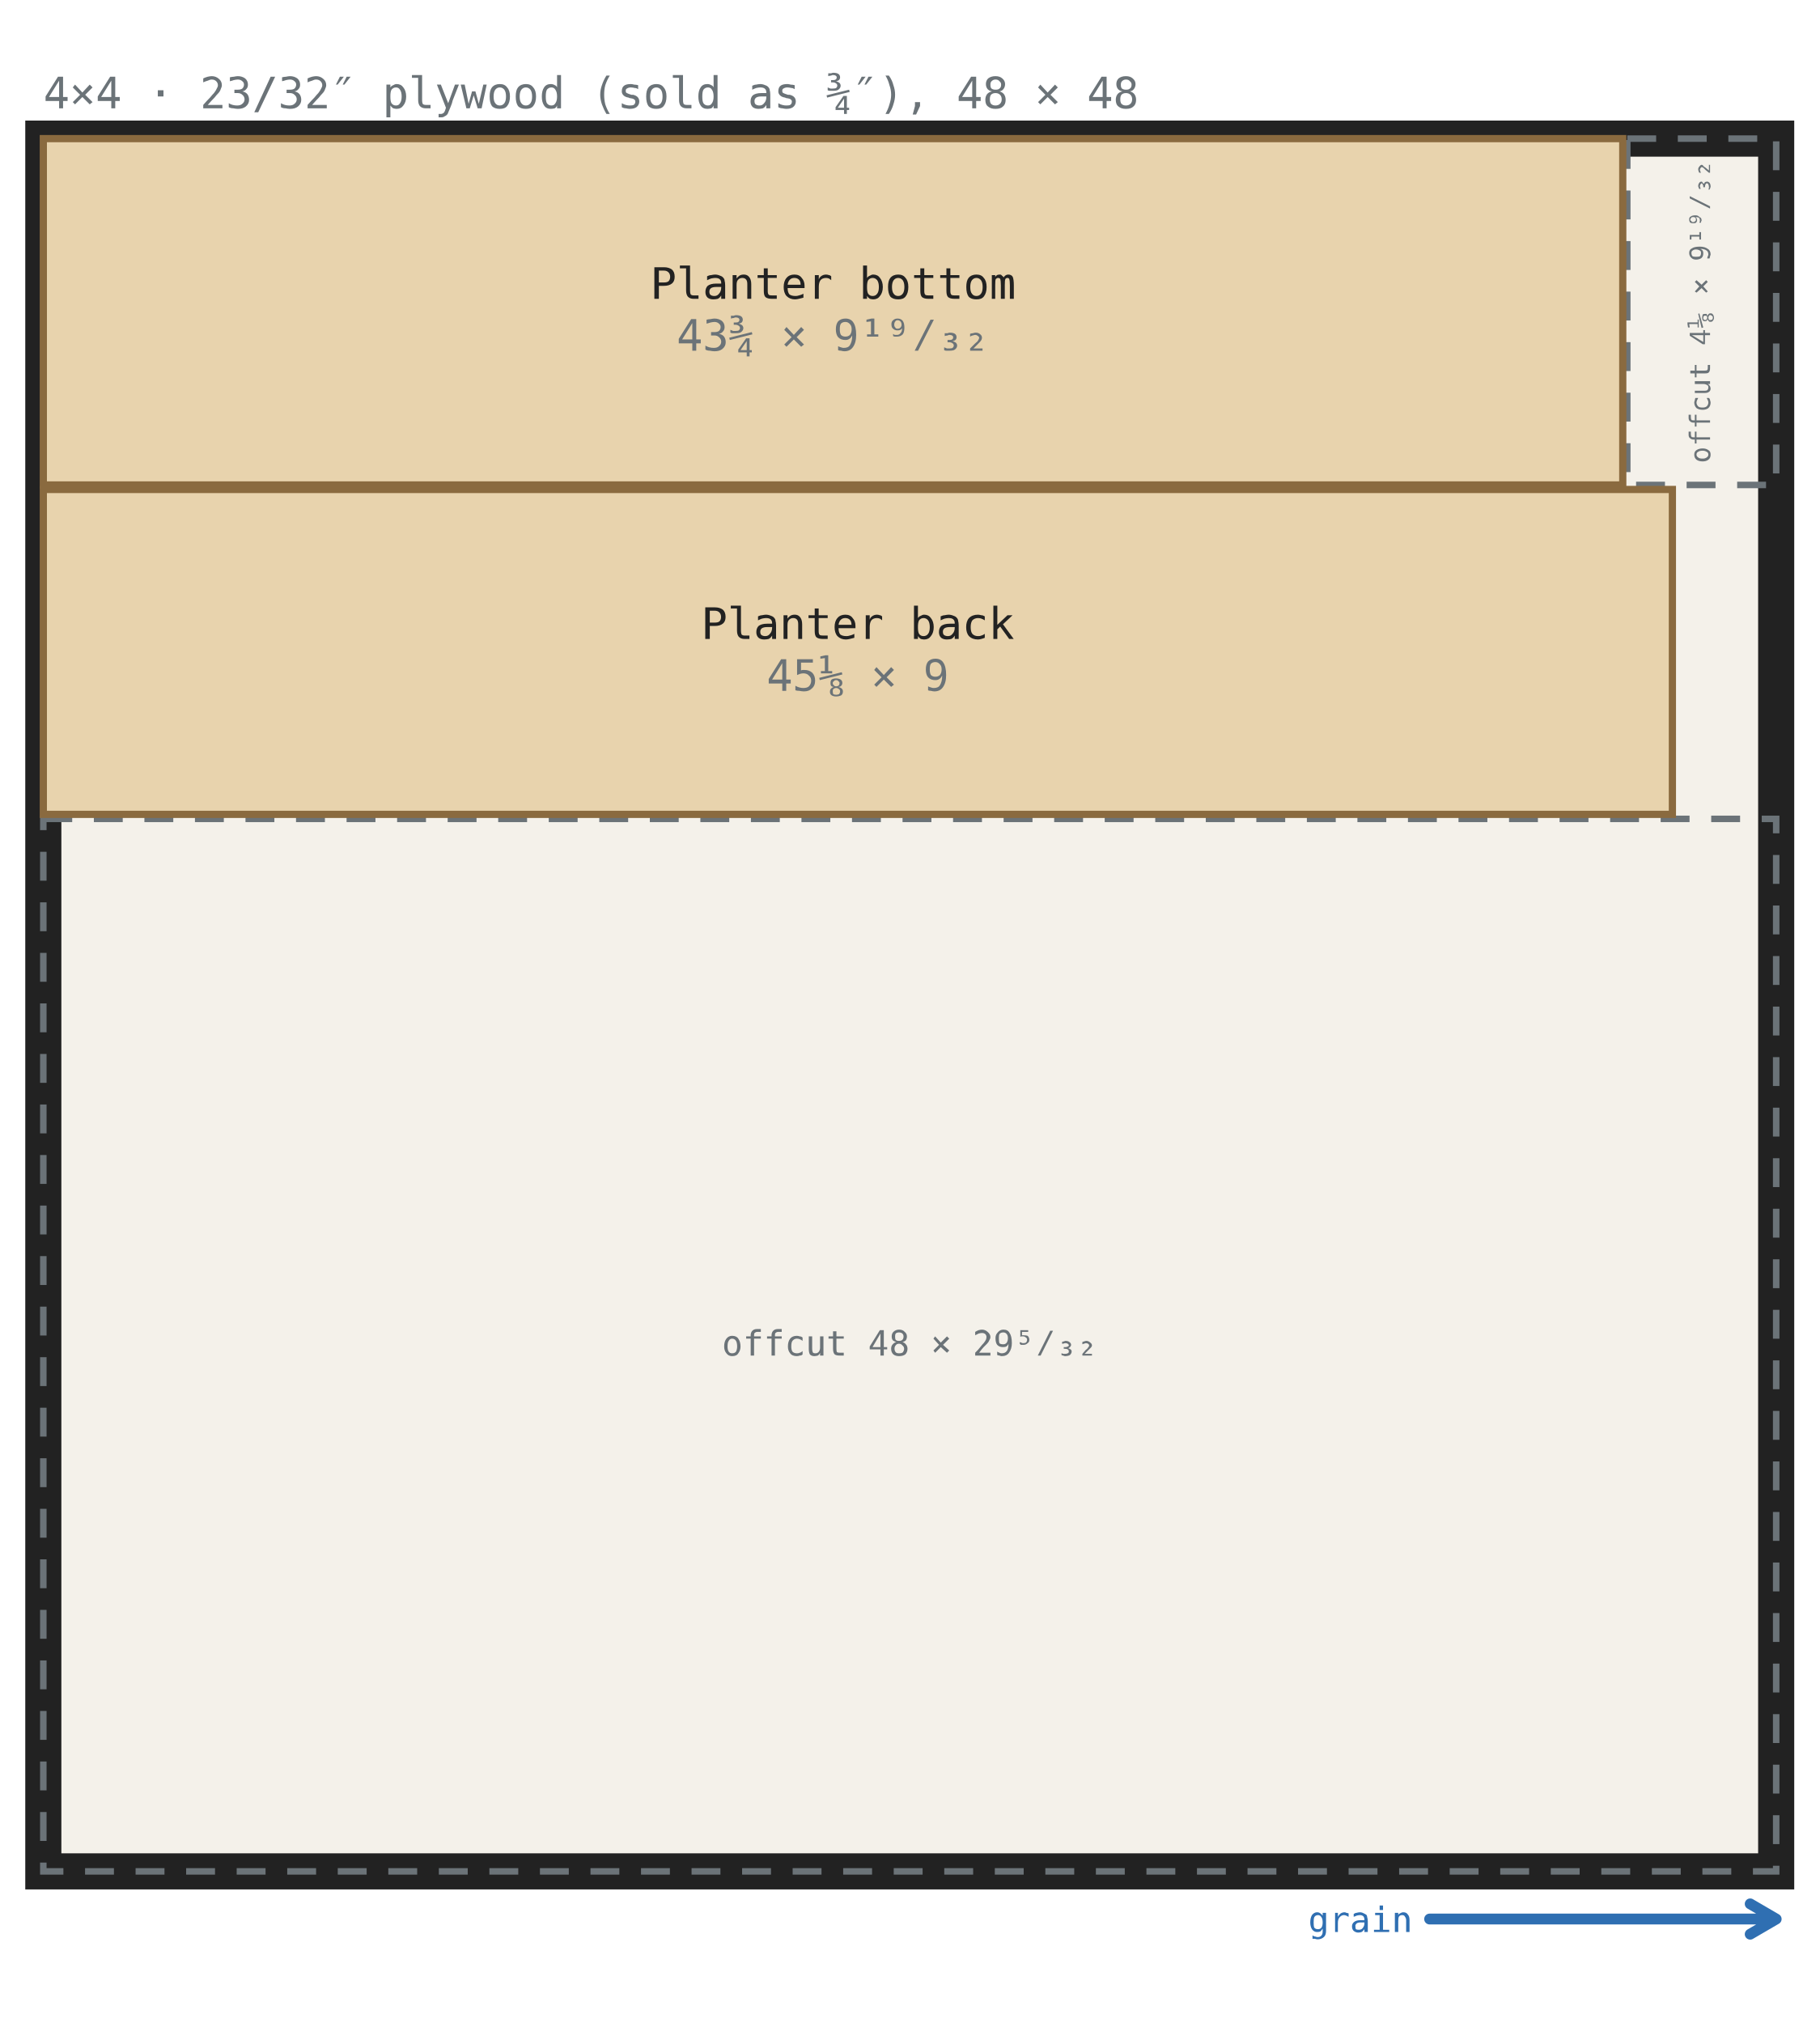
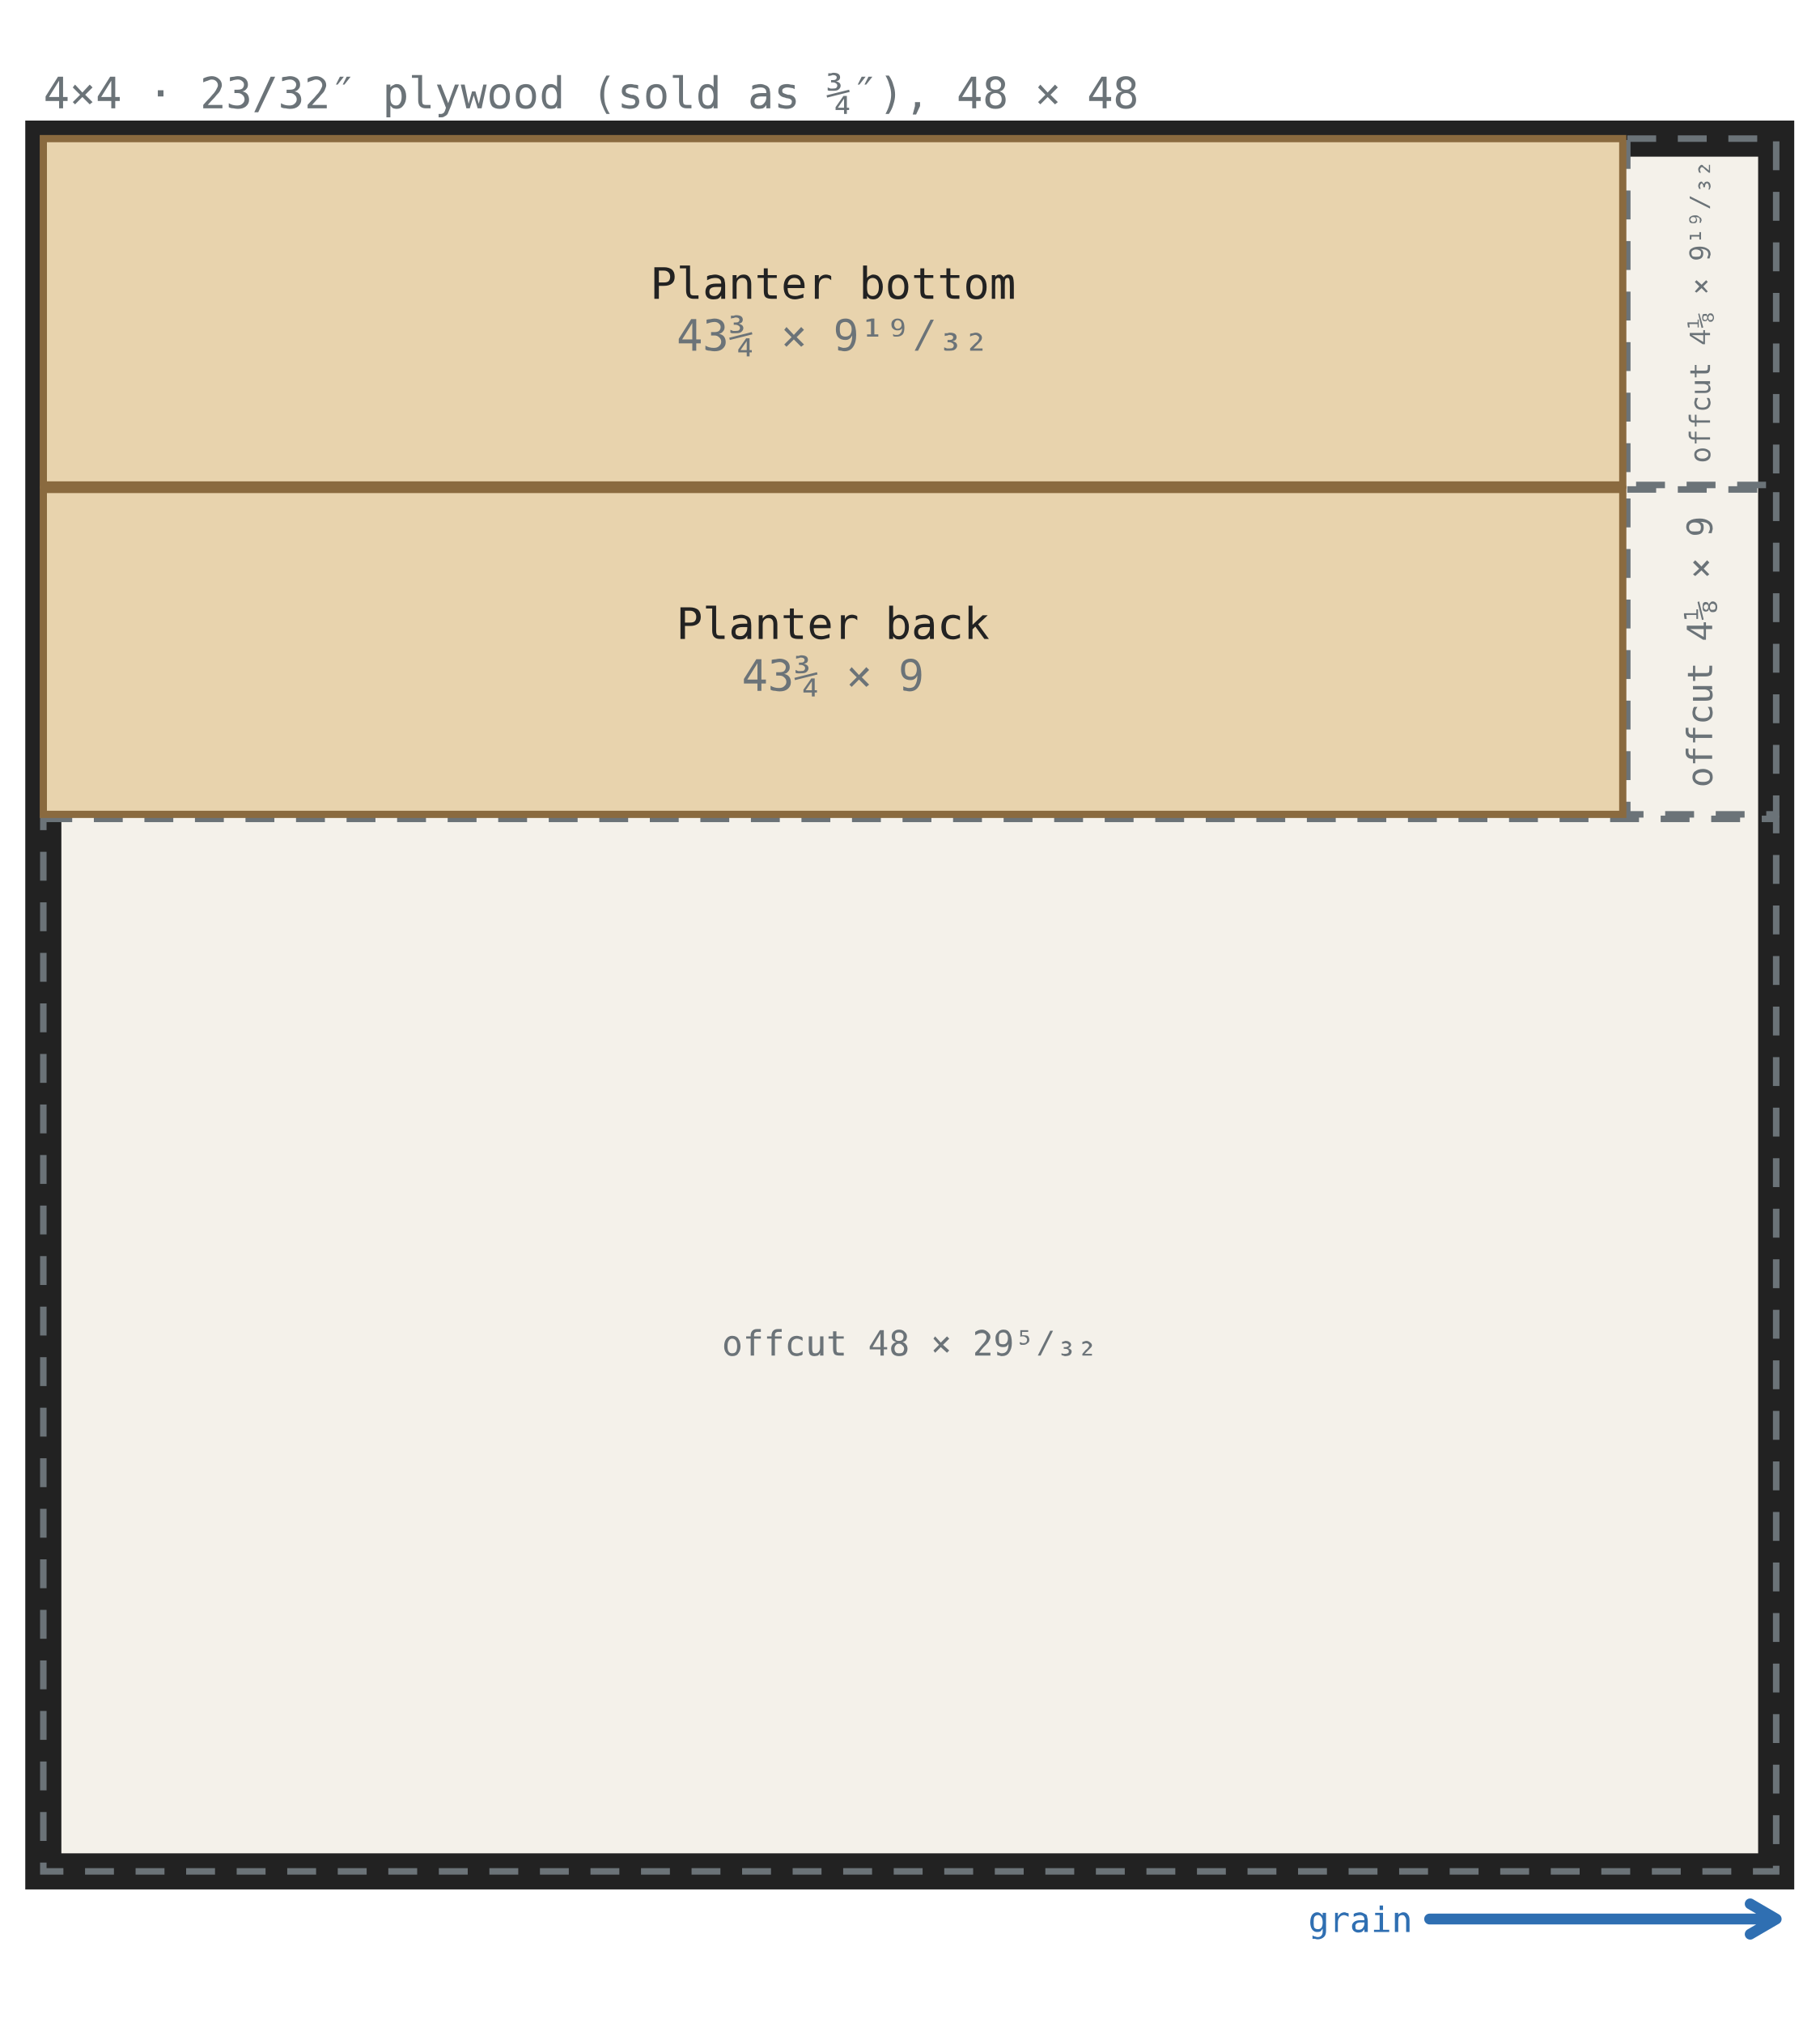
<svg xmlns="http://www.w3.org/2000/svg" viewBox="-1.2 -1.2 50.4 56.04" class="wb-sheets" data-phase="p1" data-material="ply" font-family="ui-monospace, monospace">
  <style>
.wb-sheet-board { fill: var(--sheet-board, #f4f1ea); stroke: var(--ink, #222); stroke-width: var(--sheet-stroke, 0.3); }
.wb-part { stroke: var(--wood-dark, #8a6a3f); stroke-width: 0.2; }
.wb-part.k-fin { fill: var(--face, #e8d3ad); }
.wb-part.k-raw { stroke: var(--ink-soft, #6b7378); }
.wb-part.k-needs-finish { stroke: var(--dim, #2f6fb2); stroke-width: 0.45; }
.wb-hatch-bg { fill: var(--sheet-board, #f4f1ea); }
.wb-hatch-line { stroke: var(--hatch, #8f9ba1); stroke-width: 0.25; }
.wb-strip-cut { stroke: var(--ink-soft, #6b7378); stroke-width: 0.2; stroke-dasharray: 0.8 0.5; fill: none; }
.wb-offcut { fill: none; stroke: var(--ink-soft, #6b7378); stroke-width: 0.18; stroke-dasharray: 0.8 0.6; }
.wb-title { fill: var(--ink-soft, #6b7378); }
.wb-label { fill: var(--ink, #222); }
.wb-size { fill: var(--ink-soft, #6b7378); }
.wb-offcut-label { fill: var(--ink-soft, #6b7378); }
.wb-grain { stroke: var(--dim, #2f6fb2); stroke-width: 0.3; fill: none; stroke-linecap: round; stroke-linejoin: round; }
.wb-grain-label { fill: var(--dim, #2f6fb2); }
</style>
  <defs>
    <pattern id="wb-raw-p1-ply" patternUnits="userSpaceOnUse" width="0.72" height="0.72" patternTransform="rotate(45)">
      <rect class="wb-hatch-bg" width="0.72" height="0.72" />
      <line class="wb-hatch-line" x1="0" y1="0" x2="0" y2="0.72" />
    </pattern>
  </defs>
  <g class="wb-sheet" data-sheet="0" data-stock="4x4" data-owned="false" transform="translate(0 2.64)">
    <text class="wb-title" x="0" y="-0.84" font-size="1.2">4×4 · 23/32″ plywood (sold as ¾″), 48 × 48</text>
    <g class="wb-grain-arrow">
      <path class="wb-grain" d="M38.4 49.32H48M47.28 48.9L48 49.32L47.28 49.74" />
      <text class="wb-grain-label" x="37.92" y="49.68" font-size="0.96" text-anchor="end">grain</text>
    </g>
    <rect class="wb-sheet-board" x="0" y="0" width="48" height="48" />
    <g class="wb-offcut-g">
      <rect class="wb-offcut" x="0" y="18.844" width="48" height="29.156" />
      <text class="wb-offcut-label" x="24" y="33.71" font-size="0.96" text-anchor="middle">offcut 48 × 29⁵⁄₃₂</text>
    </g>
    <g class="wb-offcut-g">
      <rect class="wb-offcut" x="43.875" y="0" width="4.125" height="9.594" />
      <g transform="rotate(-90 45.9375 4.7969)">
        <text class="wb-offcut-label" x="45.938" y="5.029" font-size="0.774" text-anchor="middle">offcut 4⅛ × 9¹⁹⁄₃₂</text>
      </g>
    </g>
+     <g class="wb-offcut-g">
+       <rect class="wb-offcut" x="43.875" y="9.719" width="4.125" height="9" />
+       <g transform="rotate(-90 45.9375 14.2188)">
+         <text class="wb-offcut-label" x="45.938" y="14.507" font-size="0.96" text-anchor="middle">offcut 4⅛ × 9</text>
+       </g>
+     </g>
    <g class="wb-placement" data-part="planter-bottom">
      <rect class="wb-part k-fin" x="0" y="0" width="43.75" height="9.594" />
      <text class="wb-label" x="21.875" y="4.437" font-size="1.2" text-anchor="middle">Planter bottom</text>
      <text class="wb-size" x="21.875" y="5.877" font-size="1.2" text-anchor="middle">43¾ × 9¹⁹⁄₃₂</text>
    </g>
    <g class="wb-placement" data-part="planter-back">
-       <rect class="wb-part k-fin" x="0" y="9.719" width="45.125" height="9" />
-       <text class="wb-label" x="22.562" y="13.859" font-size="1.2" text-anchor="middle">Planter back</text>
-       <text class="wb-size" x="22.562" y="15.299" font-size="1.2" text-anchor="middle">45⅛ × 9</text>
+       <rect class="wb-part k-fin" x="0" y="9.719" width="43.75" height="9" />
+       <text class="wb-label" x="21.875" y="13.859" font-size="1.2" text-anchor="middle">Planter back</text>
+       <text class="wb-size" x="21.875" y="15.299" font-size="1.2" text-anchor="middle">43¾ × 9</text>
    </g>
  </g>
</svg>
